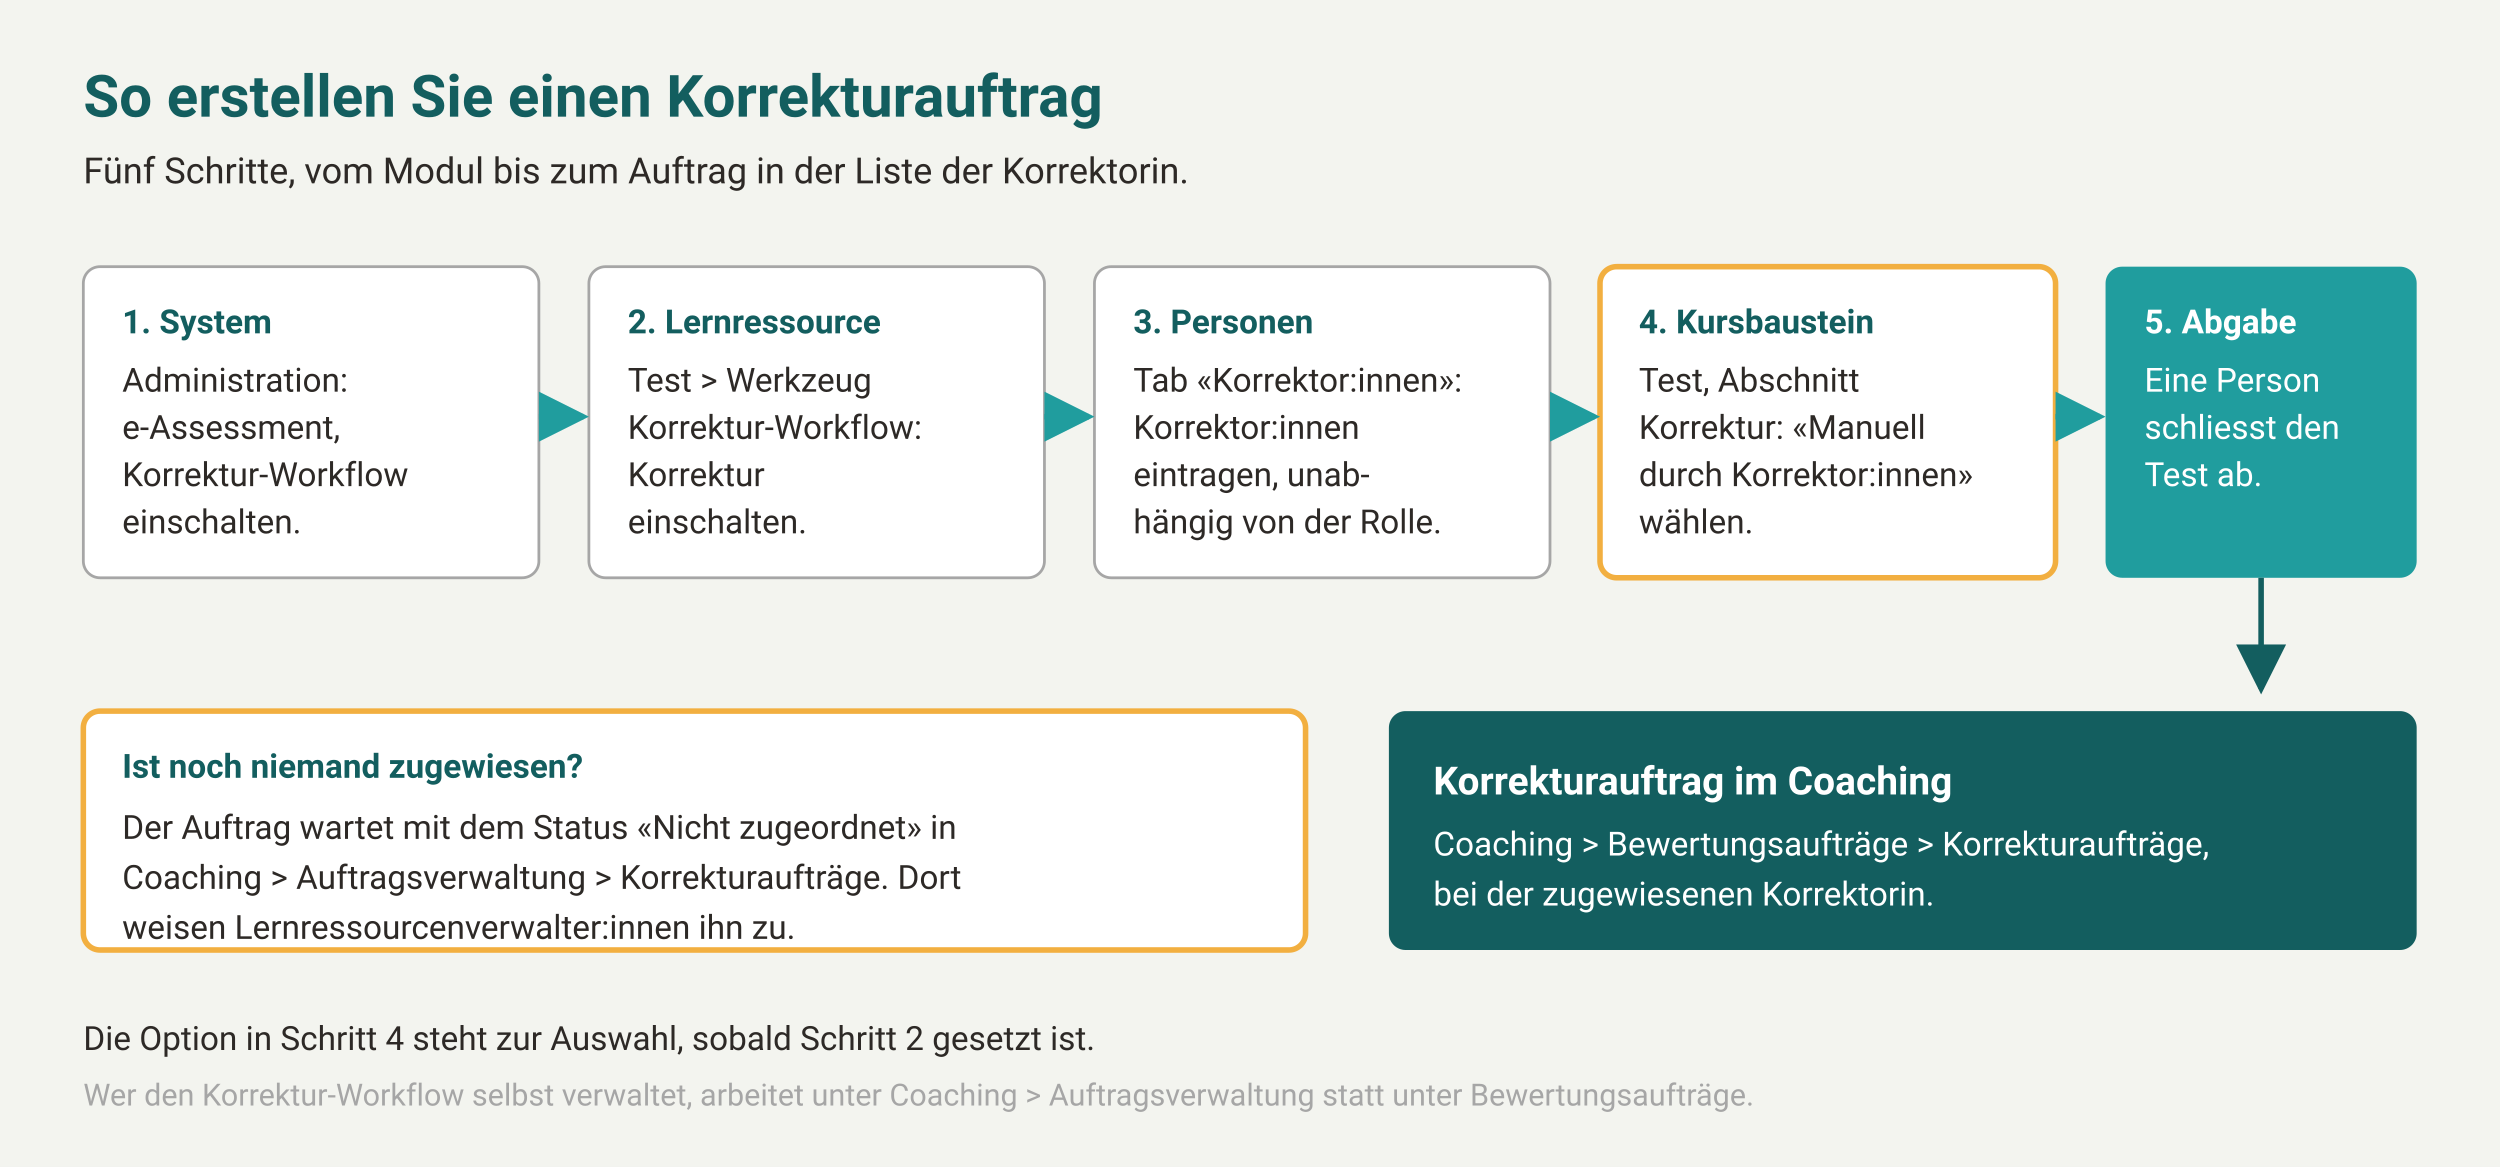
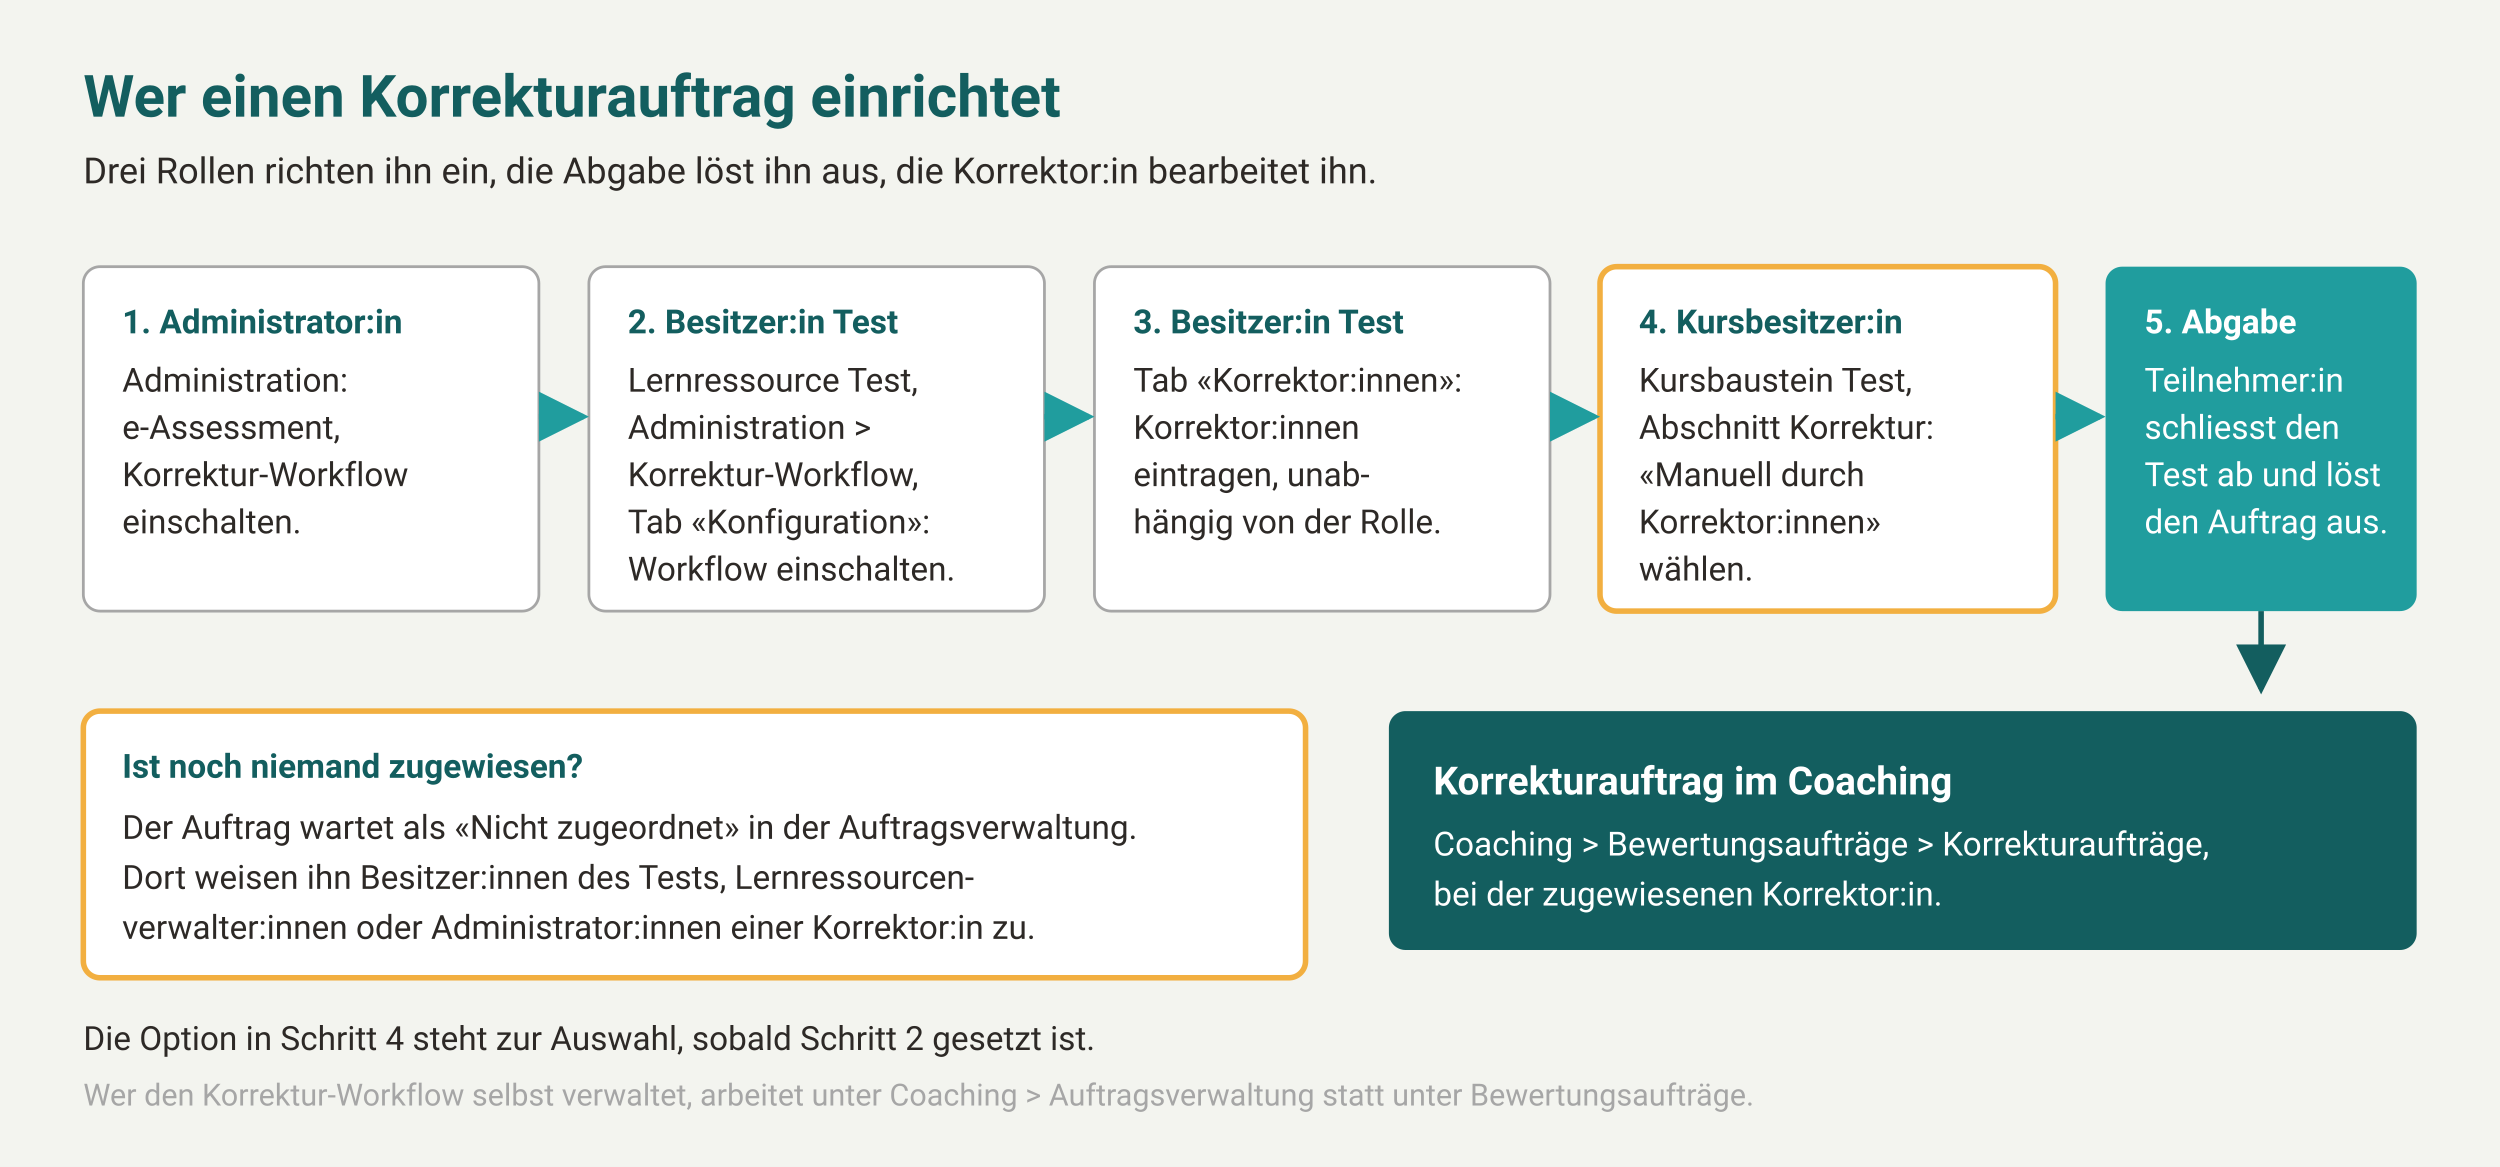
- <svg xmlns="http://www.w3.org/2000/svg" viewBox="0 0 900 420" width="900" height="420" role="img" aria-label="So erstellen Sie einen Korrekturauftrag: fünf Schritte von der Systemadministration bis zur Abgabe, dazu die Zuweisung in der Auftragsverwaltung">
+ <svg xmlns="http://www.w3.org/2000/svg" viewBox="0 0 900 420" width="900" height="420" role="img" aria-label="Wer einen Korrekturauftrag einrichtet: fünf Schritte von der Systemadministration bis zur Abgabe, dazu die Zuweisung in der Auftragsverwaltung">
  <rect x="0" y="0" width="900" height="420" fill="#F3F4EF" />
-   <text x="30" y="42" font-family="'Roboto', sans-serif" font-size="21" font-weight="700" fill="#135E5F">So erstellen Sie einen Korrekturauftrag</text>
-   <text x="30" y="66" font-family="'Roboto', sans-serif" font-size="13" fill="#2D2926">Fünf Schritte, vom Modul bis zum Auftrag in der Liste der Korrektorin.</text>
+   <text x="30" y="42" font-family="'Roboto', sans-serif" font-size="21" font-weight="700" fill="#135E5F">Wer einen Korrekturauftrag einrichtet</text>
+   <text x="30" y="66" font-family="'Roboto', sans-serif" font-size="13" fill="#2D2926">Drei Rollen richten ihn ein, die Abgabe löst ihn aus, die Korrektor:in bearbeitet ihn.</text>
  <g font-family="'Roboto', sans-serif">
-     <rect x="30" y="96" width="164" height="112" rx="6" fill="#FFFFFF" stroke="#A6A6A6" />
-     <text x="44" y="120" font-size="12" font-weight="700" fill="#135E5F">1. System</text>
+     <rect x="30" y="96" width="164" height="124" rx="6" fill="#FFFFFF" stroke="#A6A6A6" />
+     <text x="44" y="120" font-size="12" font-weight="700" fill="#135E5F">1. Administrator:in</text>
    <text x="44" y="141" font-size="12" fill="#2D2926">Administration:</text>
    <text x="44" y="158" font-size="12" fill="#2D2926">e-Assessment,</text>
    <text x="44" y="175" font-size="12" fill="#2D2926">Korrektur-Workflow</text>
    <text x="44" y="192" font-size="12" fill="#2D2926">einschalten.</text>
-     <rect x="212" y="96" width="164" height="112" rx="6" fill="#FFFFFF" stroke="#A6A6A6" />
-     <text x="226" y="120" font-size="12" font-weight="700" fill="#135E5F">2. Lernressource</text>
-     <text x="226" y="141" font-size="12" fill="#2D2926">Test &gt; Werkzeug</text>
-     <text x="226" y="158" font-size="12" fill="#2D2926">Korrektur-Workflow:</text>
-     <text x="226" y="175" font-size="12" fill="#2D2926">Korrektur</text>
-     <text x="226" y="192" font-size="12" fill="#2D2926">einschalten.</text>
-     <rect x="394" y="96" width="164" height="112" rx="6" fill="#FFFFFF" stroke="#A6A6A6" />
-     <text x="408" y="120" font-size="12" font-weight="700" fill="#135E5F">3. Personen</text>
+     <rect x="212" y="96" width="164" height="124" rx="6" fill="#FFFFFF" stroke="#A6A6A6" />
+     <text x="226" y="120" font-size="12" font-weight="700" fill="#135E5F">2. Besitzer:in Test</text>
+     <text x="226" y="141" font-size="12" fill="#2D2926">Lernressource Test,</text>
+     <text x="226" y="158" font-size="12" fill="#2D2926">Administration &gt;</text>
+     <text x="226" y="175" font-size="12" fill="#2D2926">Korrektur-Workflow,</text>
+     <text x="226" y="192" font-size="12" fill="#2D2926">Tab «Konfiguration»:</text>
+     <text x="226" y="209" font-size="12" fill="#2D2926">Workflow einschalten.</text>
+     <rect x="394" y="96" width="164" height="124" rx="6" fill="#FFFFFF" stroke="#A6A6A6" />
+     <text x="408" y="120" font-size="12" font-weight="700" fill="#135E5F">3. Besitzer:in Test</text>
    <text x="408" y="141" font-size="12" fill="#2D2926">Tab «Korrektor:innen»:</text>
    <text x="408" y="158" font-size="12" fill="#2D2926">Korrektor:innen</text>
    <text x="408" y="175" font-size="12" fill="#2D2926">eintragen, unab-</text>
    <text x="408" y="192" font-size="12" fill="#2D2926">hängig von der Rolle.</text>
-     <rect x="576" y="96" width="164" height="112" rx="6" fill="#FFFFFF" stroke="#F2AF40" stroke-width="2" />
-     <text x="590" y="120" font-size="12" font-weight="700" fill="#135E5F">4. Kursbaustein</text>
-     <text x="590" y="141" font-size="12" fill="#2D2926">Test, Abschnitt</text>
-     <text x="590" y="158" font-size="12" fill="#2D2926">Korrektur: «Manuell</text>
-     <text x="590" y="175" font-size="12" fill="#2D2926">durch Korrektor:innen»</text>
-     <text x="590" y="192" font-size="12" fill="#2D2926">wählen.</text>
-     <rect x="758" y="96" width="112" height="112" rx="6" fill="#209D9E" />
+     <rect x="576" y="96" width="164" height="124" rx="6" fill="#FFFFFF" stroke="#F2AF40" stroke-width="2" />
+     <text x="590" y="120" font-size="12" font-weight="700" fill="#135E5F">4. Kursbesitzer:in</text>
+     <text x="590" y="141" font-size="12" fill="#2D2926">Kursbaustein Test,</text>
+     <text x="590" y="158" font-size="12" fill="#2D2926">Abschnitt Korrektur:</text>
+     <text x="590" y="175" font-size="12" fill="#2D2926">«Manuell durch</text>
+     <text x="590" y="192" font-size="12" fill="#2D2926">Korrektor:innen»</text>
+     <text x="590" y="209" font-size="12" fill="#2D2926">wählen.</text>
+     <rect x="758" y="96" width="112" height="124" rx="6" fill="#209D9E" />
    <text x="772" y="120" font-size="12" font-weight="700" fill="#FFFFFF">5. Abgabe</text>
-     <text x="772" y="141" font-size="12" fill="#FFFFFF">Eine Person</text>
+     <text x="772" y="141" font-size="12" fill="#FFFFFF">Teilnehmer:in</text>
    <text x="772" y="158" font-size="12" fill="#FFFFFF">schliesst den</text>
-     <text x="772" y="175" font-size="12" fill="#FFFFFF">Test ab.</text>
+     <text x="772" y="175" font-size="12" fill="#FFFFFF">Test ab und löst</text>
+     <text x="772" y="192" font-size="12" fill="#FFFFFF">den Auftrag aus.</text>
    <path d="M194 150 L210 150" stroke="#209D9E" stroke-width="2" marker-end="url(#c)" />
    <path d="M376 150 L392 150" stroke="#209D9E" stroke-width="2" marker-end="url(#c)" />
    <path d="M558 150 L574 150" stroke="#209D9E" stroke-width="2" marker-end="url(#c)" />
    <path d="M740 150 L756 150" stroke="#209D9E" stroke-width="2" marker-end="url(#c)" />
-     <path d="M814 208 L814 248" stroke="#135E5F" stroke-width="2" marker-end="url(#d)" />
+     <path d="M814 220 L814 248" stroke="#135E5F" stroke-width="2" marker-end="url(#d)" />
    <rect x="500" y="256" width="370" height="86" rx="6" fill="#135E5F" />
    <text x="516" y="286" font-size="14" font-weight="700" fill="#FFFFFF">Korrekturauftrag im Coaching</text>
    <text x="516" y="308" font-size="12" fill="#FFFFFF">Coaching &gt; Bewertungsaufträge &gt; Korrekturaufträge,</text>
-     <text x="516" y="326" font-size="12" fill="#FFFFFF">bei der zugewiesenen Korrektorin.</text>
-     <rect x="30" y="256" width="440" height="86" rx="6" fill="#FFFFFF" stroke="#F2AF40" stroke-width="2" />
+     <text x="516" y="326" font-size="12" fill="#FFFFFF">bei der zugewiesenen Korrektor:in.</text>
+     <rect x="30" y="256" width="440" height="96" rx="6" fill="#FFFFFF" stroke="#F2AF40" stroke-width="2" />
    <text x="44" y="280" font-size="12" font-weight="700" fill="#135E5F">Ist noch niemand zugewiesen?</text>
-     <text x="44" y="302" font-size="12" fill="#2D2926">Der Auftrag wartet mit dem Status «Nicht zugeordnet» in</text>
-     <text x="44" y="320" font-size="12" fill="#2D2926">Coaching &gt; Auftragsverwaltung &gt; Korrekturaufträge. Dort</text>
-     <text x="44" y="338" font-size="12" fill="#2D2926">weisen Lernressourcenverwalter:innen ihn zu.</text>
+     <text x="44" y="302" font-size="12" fill="#2D2926">Der Auftrag wartet als «Nicht zugeordnet» in der Auftragsverwaltung.</text>
+     <text x="44" y="320" font-size="12" fill="#2D2926">Dort weisen ihn Besitzer:innen des Tests, Lernressourcen-</text>
+     <text x="44" y="338" font-size="12" fill="#2D2926">verwalter:innen oder Administrator:innen einer Korrektor:in zu.</text>
  </g>
  <text x="30" y="378" font-family="'Roboto', sans-serif" font-size="12" fill="#2D2926">Die Option in Schritt 4 steht zur Auswahl, sobald Schritt 2 gesetzt ist.</text>
  <text x="30" y="398" font-family="'Roboto', sans-serif" font-size="11" fill="#A6A6A6">Wer den Korrektur-Workflow selbst verwaltet, arbeitet unter Coaching &gt; Auftragsverwaltung statt unter Bewertungsaufträge.</text>
  <defs>
    <marker id="c" markerWidth="9" markerHeight="9" refX="8" refY="4.5" orient="auto">
      <path d="M0 0 L9 4.5 L0 9 z" fill="#209D9E" />
    </marker>
    <marker id="d" markerWidth="9" markerHeight="9" refX="8" refY="4.5" orient="auto">
      <path d="M0 0 L9 4.5 L0 9 z" fill="#135E5F" />
    </marker>
  </defs>
</svg>
